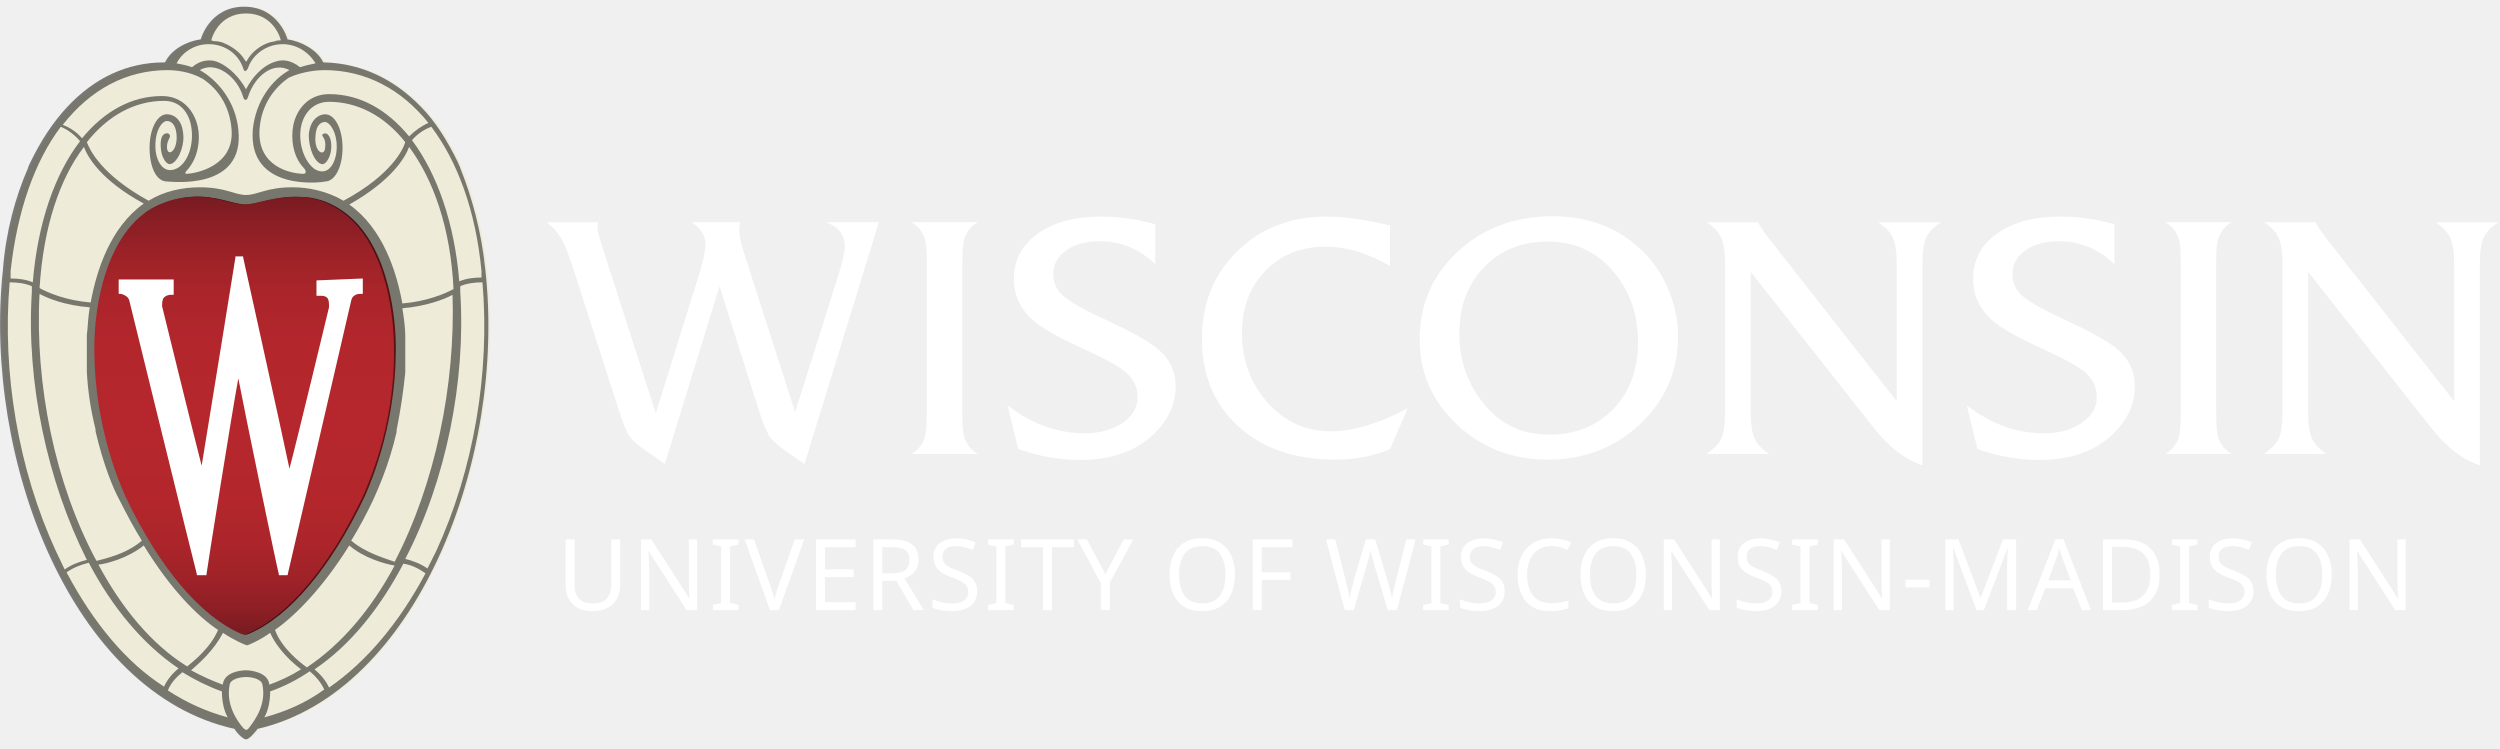
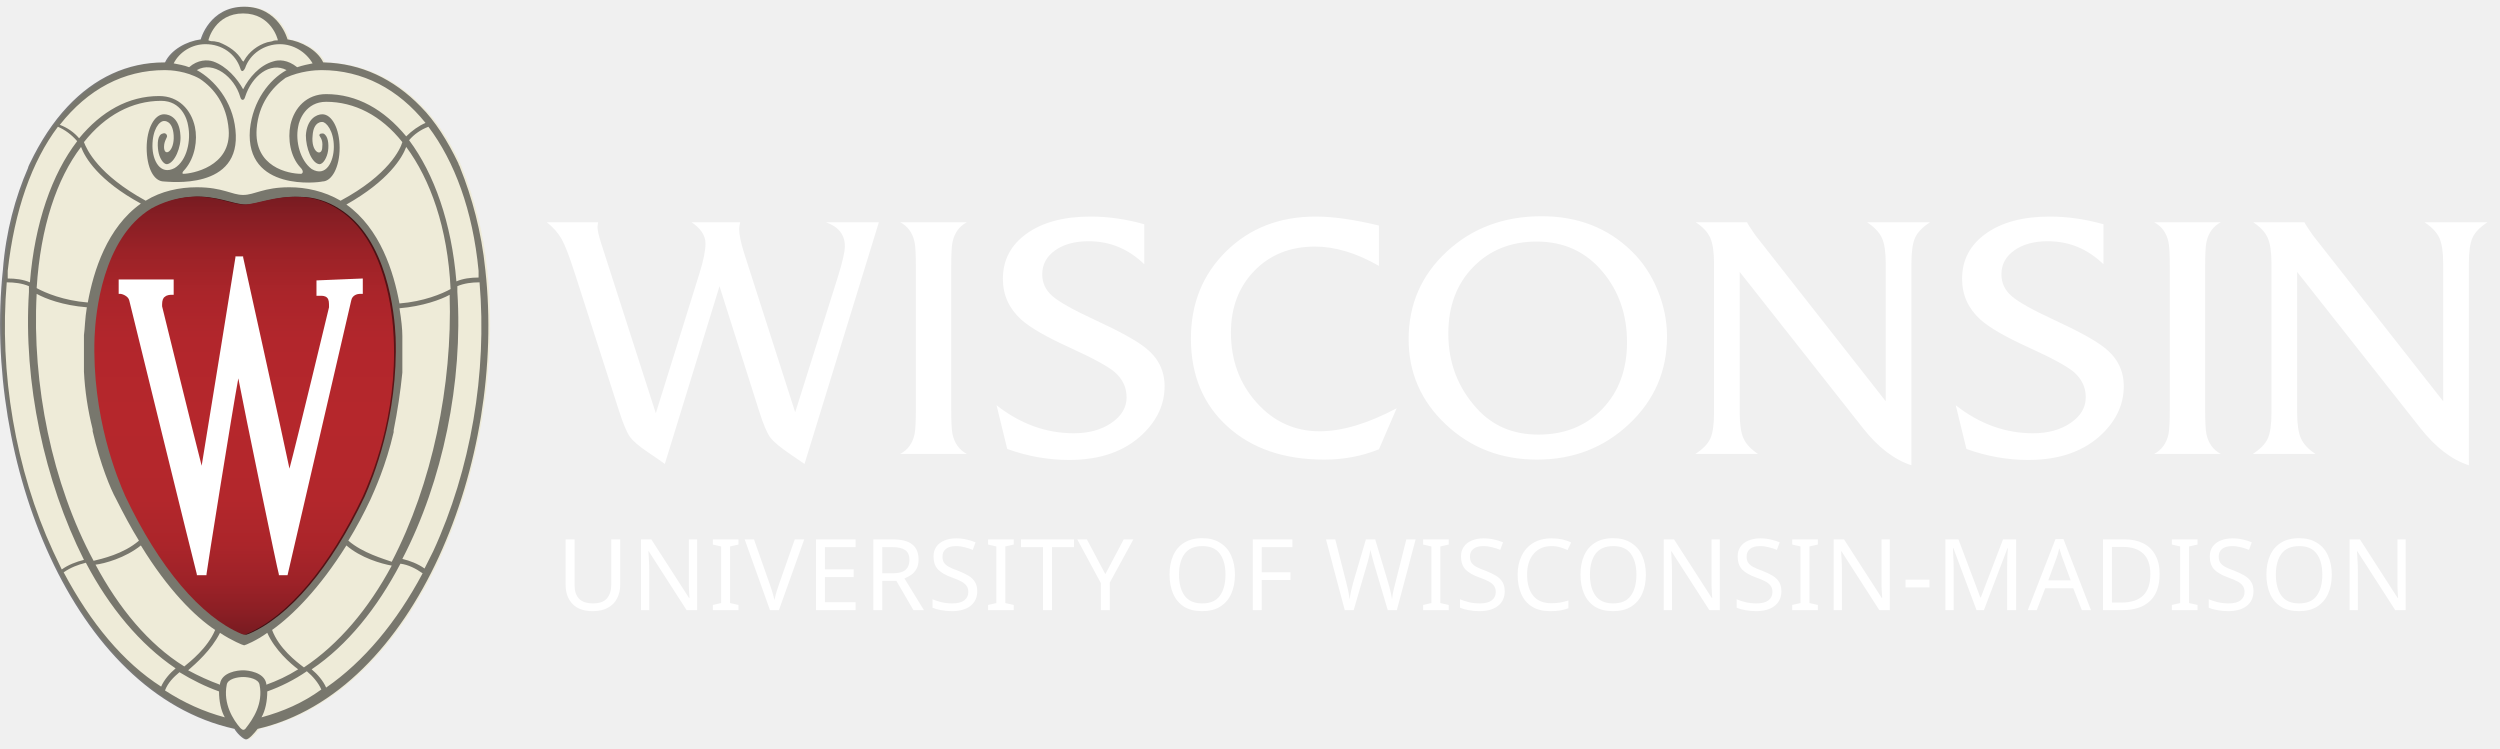
- <svg xmlns="http://www.w3.org/2000/svg" width="227" height="68" viewBox="0 0 227 68">
+ <svg xmlns="http://www.w3.org/2000/svg" width="227px" height="68px" viewBox="0 0 227 68" version="1.1">
  <defs>
-     <linearGradient x1="49.649%" y1="100.101%" x2="49.649%" y2=".005%" id="a">
+     <linearGradient x1="49.649%" y1="100.101%" x2="49.649%" y2="0.005%" id="linearGradient-1">
      <stop stop-color="#781B21" offset="0%" />
      <stop stop-color="#8A1E24" offset="4.82%" />
      <stop stop-color="#9D2228" offset="12.09%" />
      <stop stop-color="#AB252A" offset="20.52%" />
      <stop stop-color="#B3272C" offset="31.05%" />
      <stop stop-color="#B5272C" offset="50.21%" />
      <stop stop-color="#B2262C" offset="67.37%" />
      <stop stop-color="#AA252A" offset="78.31%" />
      <stop stop-color="#9B2227" offset="87.5%" />
      <stop stop-color="#861E24" offset="95.69%" />
      <stop stop-color="#781B21" offset="100%" />
    </linearGradient>
-     <linearGradient x1="49.775%" y1="100.101%" x2="49.775%" y2=".005%" id="b">
+     <linearGradient x1="49.775%" y1="100.101%" x2="49.775%" y2="0.005%" id="linearGradient-2">
      <stop stop-color="#781B21" offset="0%" />
      <stop stop-color="#8A1E24" offset="4.82%" />
      <stop stop-color="#9D2228" offset="12.09%" />
      <stop stop-color="#AB252A" offset="20.52%" />
      <stop stop-color="#B3272C" offset="31.05%" />
      <stop stop-color="#B5272C" offset="50.21%" />
      <stop stop-color="#B2262C" offset="67.37%" />
      <stop stop-color="#AA252A" offset="78.31%" />
      <stop stop-color="#9B2227" offset="87.5%" />
      <stop stop-color="#861E24" offset="95.69%" />
      <stop stop-color="#781B21" offset="100%" />
    </linearGradient>
  </defs>
-   <g fill="none">
-     <g>
-       <path d="M44.244 24.502c-.35-3.488-1.227-6.627-2.278-9.243 0-.088-.175-.35-.175-.437-.963-2.005-2.102-3.836-3.416-5.144-2.453-2.53-5.432-3.925-8.76-4.012h-.09c-.525-1.134-2.014-1.92-3.24-2.093 0 0-.79-2.965-3.943-2.965S18.4 3.575 18.4 3.575c-1.314.174-2.716.96-3.24 2.093h-.09c-3.328 0-6.307 1.395-8.76 4.01-1.314 1.396-2.453 3.14-3.417 5.145 0 0-.174.35-.174.436C1.576 17.874.7 21.013.438 24.5c-1.84 17.265 6.308 38.453 21.027 41.68.175.348.788.96 1.05.96.264 0 .79-.612 1.052-.96 14.37-3.314 22.517-24.415 20.677-41.68z" fill-opacity=".477" fill="#ECE7BF" />
-       <path d="M35.92 30.606c-.087-2.006-.7-8.98-5.168-11.685-.964-.61-2.19-1.045-3.505-1.045-2.19-.087-3.855.698-4.906.698-1.138 0-2.715-.872-4.905-.698-1.315.087-2.54.523-3.505 1.046-4.468 2.705-5.08 9.593-5.17 11.686-.262 7.237 2.104 12.905 2.805 14.474 3.066 6.453 6.833 10.9 10.513 12.47l.263.086.264-.087c3.68-1.57 7.447-6.017 10.513-12.47.7-1.57 3.066-7.237 2.804-14.474z" fill="url(#a)" />
-       <path d="M28.912 25.46v1.396h.35c.175 0 .438 0 .613.175.176.175.176.437.176.873 0 0-2.978 12.38-3.59 14.65-.615-2.966-4.207-19.185-4.207-19.185v-.087h-.613v.088S19.1 39.15 18.574 42.29c-.7-2.703-3.593-14.475-3.593-14.475v-.174c0-.348.09-.61.264-.696.175-.175.526-.175.526-.175h.263v-1.396h-4.906v1.308h.175c.087 0 .7.174.788.61 0 0 5.87 23.892 6.133 24.85v.088h.876v-.087c.087-.174 2.365-14.998 2.89-17.788.526 2.79 3.592 17.614 3.68 17.788v.087h.79l5.78-24.938c.09-.523.614-.61.79-.61h.262v-1.395l-4.38.174z" fill="#fff" />
-       <path d="M44.068 24.502c-.35-3.488-1.226-6.627-2.277-9.243 0-.088-.175-.35-.175-.437-.963-2.005-2.102-3.836-3.416-5.144-2.455-2.53-5.433-3.925-8.763-4.012h-.087c-.526-1.134-2.015-1.92-3.242-2.093 0 0-.788-2.965-3.942-2.965s-3.943 2.965-3.943 2.965c-1.314.174-2.716.96-3.242 2.093h-.086c-3.33 0-6.308 1.395-8.76 4.01-1.316 1.396-2.454 3.14-3.418 5.145 0 0-.175.35-.175.436C1.403 17.874.527 21.013.264 24.5c-1.84 17.265 6.308 38.453 21.026 41.68.175.348.788.96 1.05.96.264 0 .79-.612 1.052-.96 14.368-3.314 22.604-24.415 20.676-41.68zm-.35.087v.61c-.7 0-1.402.087-2.015.348-.438-5.32-2.015-9.766-4.293-12.817.438-.523 1.052-.96 1.752-1.22 2.366 3.14 4.03 7.586 4.556 13.08zm-28.65-12.47c-.524.087-.524.96-.437 1.57.09.61.44 1.22.79 1.22.7-.087 1.314-1.57 1.226-2.615-.087-1.57-.964-1.92-1.49-1.92-.875 0-1.576 1.31-1.576 3.053 0 1.744.613 3.052 1.577 3.052.35 0 7.096.872 6.483-4.71-.263-2.614-1.927-4.533-3.504-5.405 1.49-.872 3.416.61 3.942 2.442.088.35.35.35.438 0 .613-1.92 2.278-3.226 3.767-2.442-1.577.872-3.066 2.79-3.33 5.406-.437 5.67 6.31 4.797 6.572 4.71.876 0 1.577-1.308 1.577-3.052s-.7-3.052-1.577-3.052c-.526 0-1.402.436-1.49 1.92 0 1.132.526 2.527 1.227 2.614.35 0 .7-.61.79-1.22.086-.61 0-1.395-.44-1.57-.174 0-.35 0-.35.175 0 .087.35.348.263 1.046 0 .96-1.05.524-.876-1.045.087-1.308.875-1.22.875-1.22.35 0 1.05.784 1.05 2.266 0 1.31-.7 2.79-2.014 2.006-1.05-.784-1.488-2.528-1.225-3.836.087-.61.7-2.267 2.54-2.267 2.54 0 4.994 1.22 6.922 3.662-.175.61-1.227 2.965-5.607 5.32-1.49-.873-3.154-1.222-4.644-1.222-2.365 0-3.154.698-4.205.698-1.05 0-1.84-.697-4.204-.697-1.577 0-3.242.35-4.644 1.22-4.293-2.353-5.344-4.62-5.607-5.318 1.928-2.442 4.38-3.75 7.01-3.75 1.84 0 2.364 1.657 2.452 2.268.263 1.308-.088 3.14-1.226 3.836-1.314.697-2.015-.698-2.015-2.006 0-1.483.614-2.267 1.052-2.267 0 0 .788-.088.876 1.308.088 1.482-.876 2.005-.876 1.046 0-.61.35-.87.263-1.045 0-.088-.176-.262-.35-.175zm22.08 1.22c2.19 2.966 3.767 7.325 4.03 12.906-.79.436-2.454 1.133-4.644 1.308-.526-2.878-1.752-6.8-4.82-8.98 3.856-2.18 5.083-4.274 5.433-5.233zm-24.094 5.146c-3.066 2.18-4.293 6.103-4.82 8.98-2.19-.174-3.853-.87-4.642-1.307.35-5.582 1.84-9.942 4.03-12.82.35.96 1.577 3.053 5.432 5.146zm-4.906 9.417c-.175 1.046-.175 1.918-.263 2.528V33.746c.088 1.744.35 3.488.79 5.232v.174c.7 3.053 1.663 5.32 2.1 6.105.702 1.395 1.403 2.703 2.104 3.836-1.403 1.222-3.418 1.658-4.12 1.832-3.766-6.975-5.606-16.044-5.168-24.24.79.436 2.366 1.046 4.556 1.22zm4.906 21.624c2.453 4.01 4.906 6.453 6.746 7.673-.7 1.657-2.278 2.878-2.803 3.314-3.242-2.006-5.958-5.32-8.06-9.243.788-.086 2.715-.61 4.117-1.743zm7.184 7.935c1.052.698 2.103 1.134 2.19 1.134.088 0 1.14-.436 2.103-1.134.702 1.57 2.104 2.79 2.805 3.313-.964.61-1.928 1.047-2.89 1.396v-.087c-.177-1.046-1.666-1.22-2.104-1.22-.525 0-1.926.174-2.102 1.22v.088c-.963-.348-1.927-.784-2.89-1.307.7-.61 2.102-1.83 2.89-3.4zm4.73-.262c1.84-1.307 4.294-3.75 6.747-7.673 1.315 1.134 3.154 1.657 4.118 1.83-2.103 3.925-4.818 7.15-7.973 9.244-.7-.522-2.277-1.743-2.89-3.4zm6.923-8.11c.702-1.132 1.402-2.44 2.016-3.748.35-.785 1.4-3.052 2.102-6.104v-.174c.35-1.744.614-3.488.79-5.232V30.52c0-.612-.09-1.484-.264-2.53 2.103-.175 3.767-.785 4.556-1.22.263 8.196-1.577 17.177-5.257 24.24-.7-.262-2.628-.785-3.942-1.92zM29.44 6.366c3.767 0 7.008 1.744 9.462 4.796-.614.263-1.227.7-1.753 1.222-2.015-2.442-4.468-3.837-7.27-3.837-1.754 0-2.893 1.22-3.243 2.79-.263 1.308 0 2.878.876 3.837.438.436.175.61.088.61-1.14 0-4.293-.61-4.03-4.098.175-2.267 1.4-3.75 2.628-4.62 1.314-.612 2.716-.7 3.242-.7zM22.34 1.22c2.542 0 3.155 2.355 3.155 2.442-.175 0-.35 0-.526.087l-.44.087c-.875.26-1.663.872-2.1 1.656 0 0 0 .088-.09.088l-.087-.087c-.438-.784-1.226-1.308-2.102-1.656l-.437-.088c-.176 0-.35 0-.526-.088 0-.087.613-2.44 3.154-2.44zm-3.416 2.79c1.49 0 2.716.873 3.154 2.18.088.35.263.35.438 0 .438-1.307 1.752-2.18 3.154-2.18 1.227 0 2.366.7 2.98 1.745-.44.087-.877.174-1.403.35-.876-.7-1.664-.7-2.19-.524-1.227.35-2.19 1.483-2.716 2.53-.525-.96-1.488-2.093-2.715-2.53-.526-.174-1.402-.174-2.19.524-.438-.175-.964-.262-1.402-.35.526-1.045 1.665-1.743 2.89-1.743zm-3.68 2.355c.526 0 1.928.087 3.154.785 1.315.872 2.454 2.354 2.63 4.62.262 3.402-3.418 4.012-4.12 4.012-.087 0-.174-.087.176-.436.876-1.046 1.14-2.615.876-3.836-.35-1.57-1.49-2.79-3.24-2.79-2.805 0-5.258 1.395-7.273 3.836-.438-.523-1.05-.96-1.752-1.22 2.54-3.227 5.782-4.97 9.55-4.97zM.964 24.59c.613-5.494 2.19-9.94 4.556-13.08.613.26 1.226.697 1.752 1.308-2.278 2.964-3.855 7.41-4.293 12.818-.614-.262-1.315-.35-2.016-.35v-.697zM5.08 50.05C1.666 42.64.176 33.832.877 25.636c.7 0 1.402.087 2.015.348v.524c-.524 8.196 1.403 17.177 4.995 24.327-.7.175-1.402.436-2.015.872l-.79-1.657zm.965 1.92c.613-.437 1.314-.7 2.015-.873 2.103 4.01 4.907 7.41 8.148 9.59-.526.437-1.05 1.048-1.314 1.658-3.417-2.18-6.396-5.755-8.85-10.376zm9.2 10.724c.262-.698.788-1.22 1.314-1.657 1.138.698 2.364 1.308 3.59 1.744 0 .873.176 1.745.526 2.355-1.927-.523-3.68-1.308-5.432-2.44zm7.36 3.4s-.09.175-.264.175c-.087 0-.262-.176-.262-.176-.613-.697-1.577-2.18-1.226-3.923.087-.523.963-.697 1.49-.697.525 0 1.4.174 1.488.698.35 1.745-.613 3.14-1.226 3.924zm1.4-.96c.35-.61.526-1.48.526-2.353 1.228-.435 2.454-1.045 3.593-1.83.526.436 1.052 1.046 1.315 1.657-1.665 1.22-3.505 2.005-5.432 2.528zm5.87-2.702c-.262-.61-.788-1.22-1.314-1.657 3.243-2.18 5.96-5.58 8.062-9.59.7.086 1.4.435 2.015.87-2.366 4.448-5.345 8.023-8.76 10.377zM39.6 50.05l-.788 1.57c-.613-.436-1.314-.698-2.015-.872 3.68-7.063 5.52-16.13 4.994-24.24v-.524c.614-.26 1.315-.348 2.016-.348.7 8.196-.79 17.003-4.206 24.414z" fill-opacity=".493" fill="#000" />
-       <path d="M35.745 30.606c-.087-2.006-.7-8.98-5.17-11.685-.962-.61-2.19-1.045-3.503-1.045-2.19-.087-3.855.698-4.906.698-1.14 0-2.716-.872-4.907-.698-1.315.087-2.54.523-3.505 1.046-4.468 2.705-5.082 9.593-5.17 11.686-.262 7.237 2.103 12.905 2.804 14.474 3.066 6.453 6.833 10.9 10.513 12.47l.263.086.262-.087c3.68-1.57 7.447-6.017 10.514-12.47.7-1.57 3.154-7.237 2.803-14.474z" fill="url(#b)" />
-       <path d="M28.736 26.856h.35c.175 0 .438 0 .613.175s.175.437.175.873c0 0-2.978 12.38-3.592 14.65-.613-2.966-4.205-19.185-4.205-19.185v-.087h-.7v.088S18.835 39.15 18.31 42.29c-.7-2.703-3.59-14.475-3.59-14.475v-.174c0-.348.086-.61.26-.696.177-.175.527-.175.527-.175h.263v-1.396h-4.994v1.308h.175c.09 0 .702.174.79.61 0 0 5.87 23.892 6.133 24.85v.088h.876v-.087c0-.174 2.364-14.998 2.89-17.788.526 2.79 3.592 17.614 3.68 17.788v.087h.788l5.782-24.938c.088-.523.614-.61.79-.61h.262v-1.395l-4.206.174v1.396z" fill="#fff" />
+   <g id="Page-1" stroke="none" stroke-width="1" fill="none" fill-rule="evenodd">
+     <g id="Desktop-HD-Alt" transform="translate(-180, -7)">
+       <g id="uw-logo-text-+-Wisconsin-+-UNIVERSITY-OF-WISCON" transform="translate(179, 7)">
+         <g id="uw-logo-text" transform="translate(0.736911, 0)">
+           <path d="M44.507,24.502 C44.156,21.014 43.28,17.875 42.229,15.259 C42.229,15.172 42.054,14.91 42.054,14.823 C41.09,12.818 39.951,10.987 38.637,9.679 C36.184,7.15 33.205,5.755 29.876,5.668 L29.788,5.668 C29.262,4.534 27.773,3.749 26.546,3.575 C26.546,3.575 25.758,0.61 22.604,0.61 C19.45,0.61 18.661,3.575 18.661,3.575 C17.347,3.749 15.945,4.534 15.42,5.668 L15.332,5.668 C12.003,5.668 9.024,7.063 6.571,9.679 C5.257,11.074 4.118,12.818 3.154,14.823 C3.154,14.823 2.979,15.172 2.979,15.259 C1.84,17.875 0.964,21.014 0.701,24.502 C-1.139,41.767 7.009,62.955 21.728,66.182 C21.903,66.53 22.516,67.141 22.779,67.141 C23.042,67.141 23.568,66.53 23.83,66.182 C38.199,62.868 46.347,41.767 44.507,24.502 L44.507,24.502 L44.507,24.502 Z" id="Gold" fill-opacity="0.477" fill="#ECE7BF" />
+           <path d="M36.184,30.606 C36.096,28.6 35.483,21.625 31.015,18.921 C30.051,18.311 28.824,17.875 27.51,17.875 C25.32,17.788 23.655,18.573 22.604,18.573 L22.604,18.573 C21.465,18.573 19.888,17.701 17.698,17.875 C16.383,17.962 15.157,18.398 14.193,18.921 C9.725,21.625 9.112,28.513 9.024,30.606 C8.761,37.843 11.127,43.511 11.828,45.08 C14.894,51.533 18.661,55.98 22.341,57.549 L22.604,57.636 L22.867,57.549 C26.546,55.98 30.314,51.533 33.38,45.08 C34.081,43.511 36.446,37.843 36.184,30.606 L36.184,30.606 Z" id="Red" fill="url(#linearGradient-1)" />
+           <path d="M29.175,25.461 L29.175,26.856 L29.438,26.856 L29.525,26.856 C29.7,26.856 29.963,26.856 30.138,27.031 C30.314,27.205 30.314,27.467 30.314,27.903 C30.314,27.903 27.335,40.284 26.722,42.552 C26.108,39.587 22.516,23.368 22.516,23.368 L22.516,23.281 L21.903,23.281 L21.903,23.368 C21.903,23.368 19.362,39.151 18.837,42.29 C18.136,39.587 15.244,27.815 15.244,27.815 L15.244,27.641 C15.244,27.292 15.332,27.031 15.507,26.944 C15.682,26.769 16.033,26.769 16.033,26.769 L16.296,26.769 L16.296,25.374 L11.39,25.374 L11.39,26.682 L11.565,26.682 C11.652,26.682 12.266,26.856 12.353,27.292 C12.353,27.292 18.223,51.184 18.486,52.143 L18.486,52.23 L19.362,52.23 L19.362,52.143 C19.45,51.969 21.728,37.145 22.253,34.355 C22.779,37.145 25.845,51.969 25.933,52.143 L25.933,52.23 L26.722,52.23 L32.504,27.292 C32.592,26.769 33.117,26.682 33.292,26.682 L33.292,26.682 L33.555,26.682 L33.555,25.287 L29.175,25.461 L29.175,25.461 Z" id="W" fill="#FFFFFF" />
+           <path d="M44.331,24.502 C43.981,21.014 43.105,17.875 42.054,15.259 C42.054,15.172 41.878,14.91 41.878,14.823 C40.915,12.818 39.776,10.987 38.462,9.679 C36.008,7.15 33.03,5.755 29.7,5.668 L29.613,5.668 C29.087,4.534 27.598,3.749 26.371,3.575 C26.371,3.575 25.583,0.61 22.429,0.61 C19.275,0.61 18.486,3.575 18.486,3.575 C17.172,3.749 15.77,4.534 15.244,5.668 L15.157,5.668 C11.828,5.668 8.849,7.063 6.396,9.679 C5.081,11.074 3.943,12.818 2.979,14.823 C2.979,14.823 2.804,15.172 2.804,15.259 C1.665,17.875 0.789,21.014 0.526,24.502 C-1.314,41.767 6.834,62.955 21.552,66.182 C21.728,66.53 22.341,67.141 22.604,67.141 C22.867,67.141 23.392,66.53 23.655,66.182 C38.023,62.868 46.259,41.767 44.331,24.502 L44.331,24.502 L44.331,24.502 Z M43.718,24.589 L43.718,25.2 C43.017,25.2 42.316,25.287 41.703,25.548 C41.265,20.229 39.688,15.782 37.41,12.731 C37.848,12.207 38.462,11.771 39.162,11.51 C41.528,14.649 43.193,19.096 43.718,24.589 L43.718,24.589 Z M15.069,12.12 C14.544,12.207 14.544,13.079 14.631,13.69 C14.719,14.3 15.069,14.91 15.42,14.91 C16.121,14.823 16.734,13.341 16.646,12.295 C16.559,10.725 15.682,10.376 15.157,10.376 C14.281,10.376 13.58,11.684 13.58,13.428 C13.58,15.172 14.193,16.48 15.157,16.48 C15.507,16.48 22.253,17.352 21.64,11.771 C21.377,9.156 19.713,7.237 18.136,6.365 C19.625,5.493 21.552,6.976 22.078,8.807 C22.166,9.156 22.429,9.156 22.516,8.807 C23.129,6.888 24.794,5.581 26.283,6.365 C24.706,7.237 23.217,9.156 22.954,11.771 C22.516,17.439 29.262,16.567 29.525,16.48 C30.401,16.48 31.102,15.172 31.102,13.428 C31.102,11.684 30.401,10.376 29.525,10.376 C28.999,10.376 28.123,10.812 28.036,12.295 C28.036,13.428 28.561,14.823 29.262,14.91 C29.613,14.91 29.963,14.3 30.051,13.69 C30.138,13.079 30.051,12.295 29.613,12.12 C29.438,12.12 29.262,12.12 29.262,12.295 C29.262,12.382 29.613,12.643 29.525,13.341 C29.525,14.3 28.474,13.864 28.649,12.295 C28.737,10.987 29.525,11.074 29.525,11.074 C29.876,11.074 30.576,11.859 30.576,13.341 C30.576,14.649 29.876,16.131 28.561,15.346 C27.51,14.562 27.072,12.818 27.335,11.51 C27.422,10.899 28.036,9.243 29.876,9.243 C32.416,9.243 34.869,10.463 36.797,12.905 L36.797,12.905 C36.622,13.515 35.57,15.87 31.19,18.224 C29.7,17.352 28.036,17.003 26.546,17.003 C24.181,17.003 23.392,17.701 22.341,17.701 L22.341,17.701 C21.29,17.701 20.501,17.003 18.136,17.003 C16.559,17.003 14.894,17.352 13.492,18.224 C9.199,15.87 8.148,13.603 7.885,12.905 C9.813,10.463 12.266,9.156 14.894,9.156 C16.734,9.156 17.259,10.812 17.347,11.423 C17.61,12.731 17.259,14.562 16.121,15.259 C14.806,15.957 14.105,14.562 14.105,13.254 C14.105,11.771 14.719,10.987 15.157,10.987 C15.157,10.987 15.945,10.899 16.033,12.295 C16.121,13.777 15.157,14.3 15.157,13.341 C15.157,12.731 15.507,12.469 15.42,12.295 C15.42,12.207 15.244,12.033 15.069,12.12 L15.069,12.12 L15.069,12.12 Z M37.147,13.341 C39.338,16.306 40.915,20.665 41.177,26.246 C40.389,26.682 38.724,27.379 36.534,27.554 C36.008,24.676 34.782,20.753 31.715,18.573 C35.57,16.393 36.797,14.3 37.147,13.341 L37.147,13.341 Z M13.054,18.486 C9.988,20.665 8.761,24.589 8.235,27.467 C6.045,27.292 4.381,26.595 3.592,26.159 C3.943,20.578 5.432,16.218 7.622,13.341 C7.973,14.3 9.199,16.393 13.054,18.486 L13.054,18.486 L13.054,18.486 Z M8.148,27.903 C7.973,28.949 7.973,29.821 7.885,30.431 L7.885,33.134 L7.885,33.658 L7.885,33.745 C7.973,35.489 8.235,37.233 8.674,38.977 L8.674,39.151 C9.374,42.203 10.338,44.47 10.776,45.255 C11.477,46.65 12.178,47.958 12.879,49.091 C11.477,50.312 9.462,50.748 8.761,50.922 C4.994,43.947 3.154,34.878 3.592,26.682 C4.381,27.118 5.958,27.728 8.148,27.903 L8.148,27.903 L8.148,27.903 Z M13.054,49.527 C15.507,53.538 17.96,55.98 19.8,57.2 C19.099,58.857 17.522,60.078 16.997,60.514 C13.755,58.508 11.039,55.195 8.936,51.271 C9.725,51.184 11.652,50.661 13.054,49.527 L13.054,49.527 Z M20.238,57.462 C21.29,58.16 22.341,58.596 22.429,58.596 C22.516,58.596 23.568,58.16 24.531,57.462 L24.531,57.462 C25.232,59.032 26.634,60.252 27.335,60.775 C26.371,61.386 25.407,61.822 24.444,62.171 L24.444,62.083 C24.268,61.037 22.779,60.863 22.341,60.863 C21.815,60.863 20.414,61.037 20.238,62.083 L20.238,62.171 C19.275,61.822 18.311,61.386 17.347,60.863 C18.048,60.252 19.45,59.032 20.238,57.462 L20.238,57.462 L20.238,57.462 Z M24.969,57.2 C26.809,55.893 29.262,53.451 31.715,49.527 C33.03,50.661 34.869,51.184 35.833,51.358 C33.73,55.282 31.015,58.508 27.86,60.601 C27.16,60.078 25.583,58.857 24.969,57.2 L24.969,57.2 Z M31.891,49.091 C32.592,47.958 33.292,46.65 33.906,45.342 C34.256,44.557 35.307,42.29 36.008,39.238 L36.008,39.064 C36.359,37.32 36.622,35.576 36.797,33.832 L36.797,33.745 L36.797,33.222 L36.797,30.519 C36.797,29.908 36.709,29.036 36.534,27.99 C38.637,27.815 40.301,27.205 41.09,26.769 C41.353,34.966 39.513,43.947 35.833,51.01 C35.132,50.748 33.205,50.225 31.891,49.091 L31.891,49.091 Z M29.438,6.365 C33.205,6.365 36.446,8.109 38.9,11.161 C38.286,11.423 37.673,11.859 37.147,12.382 C35.132,9.94 32.679,8.545 29.876,8.545 C28.123,8.545 26.984,9.766 26.634,11.335 C26.371,12.643 26.634,14.213 27.51,15.172 C27.948,15.608 27.685,15.782 27.598,15.782 C26.459,15.782 23.305,15.172 23.568,11.684 C23.743,9.417 24.969,7.935 26.196,7.063 C27.51,6.452 28.912,6.365 29.438,6.365 L29.438,6.365 L29.438,6.365 Z M22.341,1.221 C24.882,1.221 25.495,3.575 25.495,3.662 C25.32,3.662 25.145,3.662 24.969,3.749 L24.531,3.837 C23.655,4.098 22.867,4.709 22.429,5.493 C22.429,5.493 22.429,5.581 22.341,5.581 L22.253,5.493 C21.815,4.709 21.027,4.185 20.151,3.837 L19.713,3.749 C19.537,3.749 19.362,3.749 19.187,3.662 C19.187,3.575 19.8,1.221 22.341,1.221 L22.341,1.221 Z M18.924,4.011 C20.414,4.011 21.64,4.883 22.078,6.191 C22.166,6.54 22.341,6.54 22.516,6.191 C22.954,4.883 24.268,4.011 25.67,4.011 C26.897,4.011 28.036,4.709 28.649,5.755 C28.211,5.842 27.773,5.929 27.247,6.104 C26.371,5.406 25.583,5.406 25.057,5.581 C23.83,5.929 22.867,7.063 22.341,8.109 L22.341,8.109 C21.815,7.15 20.852,6.017 19.625,5.581 C19.099,5.406 18.223,5.406 17.435,6.104 C16.997,5.929 16.471,5.842 16.033,5.755 C16.559,4.709 17.698,4.011 18.924,4.011 L18.924,4.011 L18.924,4.011 Z M15.244,6.365 C15.77,6.365 17.172,6.452 18.398,7.15 C19.713,8.022 20.852,9.504 21.027,11.771 C21.29,15.172 17.61,15.782 16.909,15.782 C16.821,15.782 16.734,15.695 17.084,15.346 C17.96,14.3 18.223,12.731 17.96,11.51 C17.61,9.94 16.471,8.72 14.719,8.72 C11.915,8.72 9.462,10.115 7.447,12.556 C7.009,12.033 6.396,11.597 5.695,11.335 C8.235,8.109 11.477,6.365 15.244,6.365 L15.244,6.365 L15.244,6.365 Z M0.964,24.589 C1.577,19.096 3.154,14.649 5.52,11.51 C6.133,11.771 6.746,12.207 7.272,12.818 C4.994,15.782 3.417,20.229 2.979,25.636 C2.366,25.374 1.665,25.287 0.964,25.287 L0.964,24.589 L0.964,24.589 Z M5.081,50.05 C1.665,42.639 0.175,33.832 0.876,25.636 C1.577,25.636 2.278,25.723 2.891,25.984 L2.891,26.508 C2.366,34.704 4.293,43.685 7.885,50.835 C7.184,51.01 6.483,51.271 5.87,51.707 L5.081,50.05 L5.081,50.05 Z M6.045,51.969 C6.658,51.533 7.359,51.271 8.06,51.097 C10.163,55.108 12.967,58.508 16.208,60.688 C15.682,61.124 15.157,61.735 14.894,62.345 C11.477,60.165 8.498,56.59 6.045,51.969 L6.045,51.969 L6.045,51.969 Z M15.244,62.694 C15.507,61.996 16.033,61.473 16.559,61.037 C17.698,61.735 18.924,62.345 20.151,62.781 C20.151,63.653 20.326,64.525 20.676,65.135 C18.749,64.612 16.997,63.827 15.244,62.694 L15.244,62.694 Z M22.604,66.094 C22.604,66.094 22.516,66.269 22.341,66.269 C22.253,66.269 22.078,66.094 22.078,66.094 C21.465,65.397 20.501,63.915 20.852,62.171 C20.939,61.647 21.815,61.473 22.341,61.473 C22.867,61.473 23.743,61.647 23.83,62.171 C24.181,63.915 23.217,65.31 22.604,66.094 L22.604,66.094 Z M24.006,65.135 C24.356,64.525 24.531,63.653 24.531,62.781 C25.758,62.345 26.984,61.735 28.123,60.95 C28.649,61.386 29.175,61.996 29.438,62.607 C27.773,63.827 25.933,64.612 24.006,65.135 L24.006,65.135 L24.006,65.135 Z M29.876,62.432 C29.613,61.822 29.087,61.211 28.561,60.775 C31.803,58.596 34.519,55.195 36.622,51.184 C37.323,51.271 38.023,51.62 38.637,52.056 C36.271,56.503 33.292,60.078 29.876,62.432 L29.876,62.432 Z M39.6,50.05 C39.338,50.574 39.075,51.097 38.812,51.62 C38.199,51.184 37.498,50.922 36.797,50.748 C40.477,43.685 42.316,34.617 41.791,26.508 L41.791,25.984 C42.404,25.723 43.105,25.636 43.806,25.636 C44.507,33.832 43.017,42.639 39.6,50.05 L39.6,50.05 L39.6,50.05 Z" id="Crest_1_" fill-opacity="0.493" fill="#000000" />
+           <path d="M36.008,30.606 C35.921,28.6 35.307,21.625 30.839,18.921 C29.876,18.311 28.649,17.875 27.335,17.875 C25.145,17.788 23.48,18.573 22.429,18.573 L22.429,18.573 C21.29,18.573 19.713,17.701 17.522,17.875 C16.208,17.962 14.982,18.398 14.018,18.921 C9.55,21.625 8.936,28.513 8.849,30.606 C8.586,37.843 10.951,43.511 11.652,45.08 C14.719,51.533 18.486,55.98 22.166,57.549 L22.429,57.636 L22.691,57.549 C26.371,55.98 30.138,51.533 33.205,45.08 C33.906,43.511 36.359,37.843 36.008,30.606 L36.008,30.606 Z" id="Red_1_" fill="url(#linearGradient-2)" />
+           <path d="M28.999,26.856 L29.262,26.856 L29.35,26.856 C29.525,26.856 29.788,26.856 29.963,27.031 C30.138,27.205 30.138,27.467 30.138,27.903 C30.138,27.903 27.16,40.284 26.546,42.552 C25.933,39.587 22.341,23.368 22.341,23.368 L22.341,23.281 L21.64,23.281 L21.64,23.368 C21.64,23.368 19.099,39.151 18.574,42.29 C17.873,39.587 14.982,27.815 14.982,27.815 L14.982,27.641 C14.982,27.292 15.069,27.031 15.244,26.944 C15.42,26.769 15.77,26.769 15.77,26.769 L16.033,26.769 L16.033,25.374 L11.039,25.374 L11.039,26.682 L11.214,26.682 C11.302,26.682 11.915,26.856 12.003,27.292 C12.003,27.292 17.873,51.184 18.136,52.143 L18.136,52.23 L19.012,52.23 L19.012,52.143 C19.012,51.969 21.377,37.145 21.903,34.355 C22.429,37.145 25.495,51.969 25.583,52.143 L25.583,52.23 L26.371,52.23 L32.153,27.292 C32.241,26.769 32.767,26.682 32.942,26.682 L33.205,26.682 L33.205,25.287 L28.999,25.461 L28.999,26.856 Z" id="W_1_" fill="#FFFFFF" />
+         </g>
+         <text id="UNIVERSITY-OF-WISCON" font-family="Friz Quadrata TT" font-size="9" font-weight="normal" letter-spacing="0.2" fill="#FFFFFF">
+           <tspan x="51.548" y="55.4">UNIVERSITY OF WISCONSIN-MADISON</tspan>
+         </text>
+         <path d="M80.801,20.179 L74.05,42.126 C73.889,42.005 73.505,41.743 72.9,41.339 C71.911,40.673 71.265,40.144 70.962,39.75 C70.66,39.356 70.317,38.554 69.933,37.343 L66.331,25.991 L61.366,42.126 C60.982,41.844 60.488,41.501 59.883,41.097 C59.035,40.532 58.47,40.048 58.187,39.644 C57.905,39.24 57.582,38.473 57.219,37.343 L53.192,24.81 C52.708,23.297 52.309,22.262 51.997,21.707 C51.684,21.152 51.235,20.643 50.649,20.179 L55.311,20.179 C55.271,20.421 55.251,20.552 55.251,20.572 C55.251,20.895 55.362,21.4 55.584,22.086 L60.549,37.525 L64.514,24.81 C64.878,23.64 65.059,22.742 65.059,22.116 C65.059,21.39 64.635,20.744 63.788,20.179 L68.208,20.179 C68.147,20.441 68.117,20.643 68.117,20.784 C68.117,21.309 68.268,22.045 68.571,22.994 L73.203,37.434 L77.077,25.143 C77.501,23.791 77.713,22.863 77.713,22.358 C77.713,21.309 77.138,20.582 75.988,20.179 L80.801,20.179 Z M88.793,41.218 L82.738,41.218 C83.425,40.855 83.859,40.26 84.04,39.432 C84.121,39.069 84.161,38.302 84.161,37.131 L84.161,24.265 C84.161,23.095 84.121,22.328 84.04,21.965 C83.859,21.137 83.425,20.542 82.738,20.179 L88.793,20.179 C88.107,20.542 87.673,21.137 87.491,21.965 C87.411,22.328 87.37,23.095 87.37,24.265 L87.37,37.131 C87.37,38.302 87.411,39.069 87.491,39.432 C87.673,40.26 88.107,40.855 88.793,41.218 L88.793,41.218 Z M106.745,35.073 C106.745,36.687 106.089,38.13 104.777,39.402 C103.142,40.976 100.912,41.763 98.087,41.763 C96.169,41.763 94.293,41.43 92.456,40.764 L91.487,36.798 C93.647,38.494 95.988,39.341 98.511,39.341 C99.863,39.341 100.998,39.028 101.916,38.403 C102.835,37.777 103.294,37 103.294,36.072 C103.294,35.184 102.94,34.427 102.234,33.801 C101.629,33.277 100.261,32.53 98.132,31.561 C96.003,30.592 94.535,29.745 93.727,29.018 C92.617,28.009 92.062,26.778 92.062,25.325 C92.062,23.61 92.784,22.237 94.227,21.208 C95.67,20.179 97.602,19.664 100.024,19.664 C101.619,19.664 103.243,19.896 104.898,20.36 L104.898,23.993 C103.465,22.6 101.78,21.904 99.843,21.904 C98.591,21.904 97.577,22.182 96.8,22.737 C96.023,23.292 95.635,24.013 95.635,24.901 C95.635,25.688 95.942,26.349 96.558,26.884 C97.174,27.419 98.44,28.13 100.357,29.018 C102.638,30.068 104.192,30.925 105.019,31.591 C106.17,32.5 106.745,33.66 106.745,35.073 L106.745,35.073 Z M127.815,37.071 L126.21,40.794 C124.656,41.42 123.001,41.733 121.245,41.733 C117.592,41.733 114.661,40.729 112.451,38.721 C110.241,36.713 109.136,34.054 109.136,30.744 C109.136,27.555 110.206,24.911 112.345,22.812 C114.484,20.713 117.189,19.664 120.458,19.664 C122.053,19.664 123.97,19.936 126.21,20.481 L126.21,24.144 C124.172,22.974 122.234,22.389 120.398,22.389 C118.158,22.389 116.326,23.12 114.903,24.583 C113.48,26.047 112.769,27.918 112.769,30.199 C112.769,32.701 113.546,34.821 115.1,36.556 C116.654,38.292 118.561,39.16 120.822,39.16 C122.86,39.16 125.191,38.463 127.815,37.071 L127.815,37.071 Z M152.366,30.562 C152.366,33.69 151.22,36.334 148.93,38.494 C146.639,40.653 143.849,41.733 140.559,41.733 C137.31,41.733 134.555,40.673 132.295,38.554 C130.035,36.435 128.904,33.852 128.904,30.804 C128.904,27.636 130.06,24.982 132.371,22.843 C134.681,20.703 137.552,19.634 140.983,19.634 C144.253,19.634 146.967,20.683 149.127,22.782 C150.136,23.751 150.928,24.931 151.503,26.324 C152.078,27.717 152.366,29.129 152.366,30.562 L152.366,30.562 Z M148.733,31.077 C148.733,28.594 148.006,26.475 146.553,24.72 C145.02,22.863 143.012,21.934 140.529,21.934 C138.188,21.934 136.266,22.706 134.762,24.25 C133.259,25.794 132.507,27.807 132.507,30.29 C132.507,32.913 133.365,35.174 135.08,37.071 C136.513,38.665 138.38,39.462 140.68,39.462 C143.062,39.462 144.999,38.685 146.493,37.131 C147.986,35.577 148.733,33.559 148.733,31.077 L148.733,31.077 Z M176.251,20.179 C175.565,20.623 175.111,21.092 174.889,21.586 C174.667,22.081 174.556,22.863 174.556,23.932 L174.556,42.247 C173.002,41.743 171.538,40.623 170.166,38.887 L158.965,24.689 L158.965,37.464 C158.965,38.514 159.081,39.296 159.313,39.81 C159.545,40.325 159.984,40.794 160.63,41.218 L154.939,41.218 C155.625,40.774 156.079,40.305 156.301,39.81 C156.523,39.316 156.634,38.534 156.634,37.464 L156.634,23.932 C156.634,22.883 156.518,22.101 156.286,21.586 C156.054,21.072 155.615,20.602 154.969,20.179 L159.631,20.179 C159.672,20.3 159.924,20.693 160.388,21.359 L172.225,36.435 L172.225,23.932 C172.225,22.883 172.109,22.106 171.877,21.601 C171.644,21.097 171.195,20.623 170.529,20.179 L176.251,20.179 Z M193.839,35.073 C193.839,36.687 193.183,38.13 191.872,39.402 C190.237,40.976 188.007,41.763 185.181,41.763 C183.264,41.763 181.387,41.43 179.551,40.764 L178.582,36.798 C180.741,38.494 183.082,39.341 185.605,39.341 C186.957,39.341 188.093,39.028 189.011,38.403 C189.929,37.777 190.388,37 190.388,36.072 C190.388,35.184 190.035,34.427 189.329,33.801 C188.723,33.277 187.356,32.53 185.227,31.561 C183.098,30.592 181.629,29.745 180.822,29.018 C179.712,28.009 179.157,26.778 179.157,25.325 C179.157,23.61 179.879,22.237 181.322,21.208 C182.765,20.179 184.697,19.664 187.119,19.664 C188.713,19.664 190.338,19.896 191.993,20.36 L191.993,23.993 C190.56,22.6 188.875,21.904 186.937,21.904 C185.686,21.904 184.672,22.182 183.895,22.737 C183.118,23.292 182.729,24.013 182.729,24.901 C182.729,25.688 183.037,26.349 183.653,26.884 C184.268,27.419 185.535,28.13 187.452,29.018 C189.732,30.068 191.286,30.925 192.114,31.591 C193.264,32.5 193.839,33.66 193.839,35.073 L193.839,35.073 Z M202.649,41.218 L196.594,41.218 C197.28,40.855 197.714,40.26 197.896,39.432 C197.977,39.069 198.017,38.302 198.017,37.131 L198.017,24.265 C198.017,23.095 197.977,22.328 197.896,21.965 C197.714,21.137 197.28,20.542 196.594,20.179 L202.649,20.179 C201.963,20.542 201.529,21.137 201.347,21.965 C201.266,22.328 201.226,23.095 201.226,24.265 L201.226,37.131 C201.226,38.302 201.266,39.069 201.347,39.432 C201.529,40.26 201.963,40.855 202.649,41.218 L202.649,41.218 Z M226.867,20.179 C226.181,20.623 225.727,21.092 225.505,21.586 C225.283,22.081 225.172,22.863 225.172,23.932 L225.172,42.247 C223.618,41.743 222.154,40.623 220.782,38.887 L209.581,24.689 L209.581,37.464 C209.581,38.514 209.697,39.296 209.929,39.81 C210.161,40.325 210.6,40.794 211.246,41.218 L205.555,41.218 C206.241,40.774 206.695,40.305 206.917,39.81 C207.139,39.316 207.25,38.534 207.25,37.464 L207.25,23.932 C207.25,22.883 207.134,22.101 206.902,21.586 C206.67,21.072 206.231,20.602 205.585,20.179 L210.247,20.179 C210.288,20.3 210.54,20.693 211.004,21.359 L222.841,36.435 L222.841,23.932 C222.841,22.883 222.725,22.106 222.493,21.601 C222.26,21.097 221.811,20.623 221.145,20.179 L226.867,20.179 Z" id="Wisconsin" fill="#FFFFFF" />
+       </g>
    </g>
-     <text font-family="Friz Quadrata TT" font-size="9" letter-spacing=".2" fill="#fff" transform="translate(-180 -7) translate(179 7)">
-       <tspan x="51.548" y="55.4">UNIVERSITY OF WISCONSIN-MADISON</tspan>
-     </text>
-     <path d="M79.8 20.18l-6.75 21.946c-.16-.12-.545-.383-1.15-.787-.99-.667-1.635-1.196-1.938-1.59-.302-.394-.645-1.196-1.03-2.407l-3.6-11.352-4.966 16.136c-.384-.282-.878-.625-1.483-1.03-.848-.564-1.413-1.048-1.696-1.452-.282-.404-.605-1.17-.968-2.3L52.19 24.81c-.484-1.513-.883-2.548-1.195-3.103-.313-.555-.762-1.064-1.348-1.528h4.66c-.04.24-.06.372-.06.392 0 .323.112.828.334 1.514l4.965 15.44 3.964-12.716c.364-1.17.545-2.068.545-2.694 0-.726-.425-1.372-1.272-1.937h4.42c-.06.26-.09.463-.09.604 0 .525.15 1.26.453 2.21l4.633 14.44 3.874-12.29c.424-1.353.636-2.28.636-2.786 0-1.05-.575-1.776-1.725-2.18H79.8zm8.993 21.038h-6.055c.687-.363 1.12-.958 1.302-1.786.08-.363.12-1.13.12-2.3V24.264c0-1.17-.04-1.937-.12-2.3-.18-.828-.615-1.423-1.302-1.786h6.055c-.686.362-1.12.957-1.302 1.785-.08.363-.12 1.13-.12 2.3V37.13c0 1.172.04 1.94.12 2.302.183.828.617 1.423 1.303 1.786zm17.952-6.145c0 1.614-.656 3.057-1.968 4.33-1.635 1.573-3.865 2.36-6.69 2.36-1.918 0-3.794-.333-5.63-1l-.97-3.965c2.16 1.696 4.5 2.543 7.024 2.543 1.353 0 2.488-.312 3.406-.937.92-.626 1.378-1.403 1.378-2.33 0-.89-.354-1.646-1.06-2.272-.605-.523-1.973-1.27-4.102-2.24-2.13-.968-3.597-1.815-4.405-2.542-1.11-1.01-1.665-2.24-1.665-3.693 0-1.715.722-3.088 2.165-4.117 1.443-1.03 3.375-1.544 5.797-1.544 1.595 0 3.22.232 4.874.696v3.633c-1.433-1.393-3.118-2.09-5.055-2.09-1.252 0-2.266.28-3.043.834-.777.555-1.165 1.276-1.165 2.164 0 .788.307 1.45.923 1.984.616.535 1.882 1.246 3.8 2.134 2.28 1.05 3.834 1.907 4.66 2.573 1.152.91 1.727 2.07 1.727 3.483zm21.07 1.998l-1.605 3.724c-1.554.626-3.21.94-4.965.94-3.653 0-6.584-1.005-8.794-3.013-2.21-2.007-3.314-4.666-3.314-7.976 0-3.19 1.07-5.833 3.21-7.932 2.138-2.1 4.843-3.148 8.112-3.148 1.595 0 3.512.272 5.752.817v3.664c-2.038-1.17-3.976-1.755-5.812-1.755-2.24 0-4.072.73-5.495 2.193-1.423 1.464-2.134 3.335-2.134 5.616 0 2.5.776 4.62 2.33 6.356 1.554 1.736 3.46 2.604 5.722 2.604 2.038 0 4.37-.697 6.993-2.09zm24.55-6.508c0 3.128-1.145 5.772-3.435 7.932s-5.08 3.24-8.37 3.24c-3.25 0-6.005-1.06-8.265-3.18-2.26-2.12-3.39-4.702-3.39-7.75 0-3.168 1.155-5.822 3.466-7.96 2.31-2.14 5.182-3.21 8.613-3.21 3.27 0 5.984 1.05 8.144 3.148 1.01.97 1.8 2.15 2.376 3.542.575 1.393.863 2.805.863 4.238zm-3.632.515c0-2.483-.727-4.602-2.18-6.357-1.533-1.857-3.54-2.786-6.024-2.786-2.342 0-4.264.772-5.768 2.316-1.503 1.544-2.255 3.557-2.255 6.04 0 2.623.858 4.884 2.573 6.78 1.433 1.595 3.3 2.392 5.6 2.392 2.382 0 4.32-.777 5.813-2.33 1.493-1.555 2.24-3.573 2.24-6.055zM176.25 20.18c-.685.443-1.14.912-1.36 1.406-.223.495-.334 1.277-.334 2.346v18.315c-1.554-.504-3.018-1.624-4.39-3.36l-11.2-14.198v12.774c0 1.05.115 1.832.347 2.346.232.515.67.984 1.317 1.408h-5.69c.685-.444 1.14-.913 1.36-1.408.223-.494.334-1.276.334-2.346V23.932c0-1.05-.116-1.83-.348-2.346-.232-.514-.67-.984-1.317-1.407h4.66c.042.12.294.513.758 1.18l11.837 15.075V23.932c0-1.05-.116-1.826-.348-2.33-.233-.505-.682-.98-1.348-1.423h5.72zm17.59 14.893c0 1.614-.657 3.057-1.968 4.33-1.635 1.573-3.865 2.36-6.69 2.36-1.918 0-3.795-.333-5.63-1l-.97-3.965c2.16 1.696 4.5 2.543 7.023 2.543 1.352 0 2.488-.312 3.406-.937.92-.626 1.378-1.403 1.378-2.33 0-.89-.353-1.646-1.06-2.272-.605-.523-1.972-1.27-4.1-2.24-2.13-.968-3.6-1.815-4.406-2.542-1.11-1.01-1.665-2.24-1.665-3.693 0-1.715.722-3.088 2.165-4.117 1.443-1.03 3.375-1.544 5.797-1.544 1.593 0 3.218.232 4.873.696v3.633c-1.433-1.393-3.118-2.09-5.056-2.09-1.25 0-2.265.28-3.042.834-.777.555-1.166 1.276-1.166 2.164 0 .788.307 1.45.923 1.984.615.535 1.882 1.246 3.8 2.134 2.28 1.05 3.833 1.907 4.66 2.573 1.15.91 1.726 2.07 1.726 3.483zm8.81 6.145h-6.056c.686-.363 1.12-.958 1.302-1.786.08-.363.12-1.13.12-2.3V24.264c0-1.17-.04-1.937-.12-2.3-.182-.828-.616-1.423-1.302-1.786h6.055c-.687.362-1.12.957-1.303 1.785-.08.363-.12 1.13-.12 2.3V37.13c0 1.172.04 1.94.12 2.302.182.828.616 1.423 1.302 1.786zm24.217-21.04c-.686.445-1.14.914-1.362 1.408-.222.495-.333 1.277-.333 2.346v18.315c-1.554-.504-3.018-1.624-4.39-3.36l-11.2-14.198v12.774c0 1.05.115 1.832.347 2.346.23.515.67.984 1.316 1.408h-5.69c.685-.444 1.14-.913 1.36-1.408.223-.494.334-1.276.334-2.346V23.932c0-1.05-.116-1.83-.348-2.346-.232-.514-.67-.984-1.317-1.407h4.662c.04.12.293.513.757 1.18l11.837 15.075V23.932c0-1.05-.115-1.826-.347-2.33-.233-.505-.682-.98-1.348-1.423h5.722z" fill="#fff" />
  </g>
</svg>
